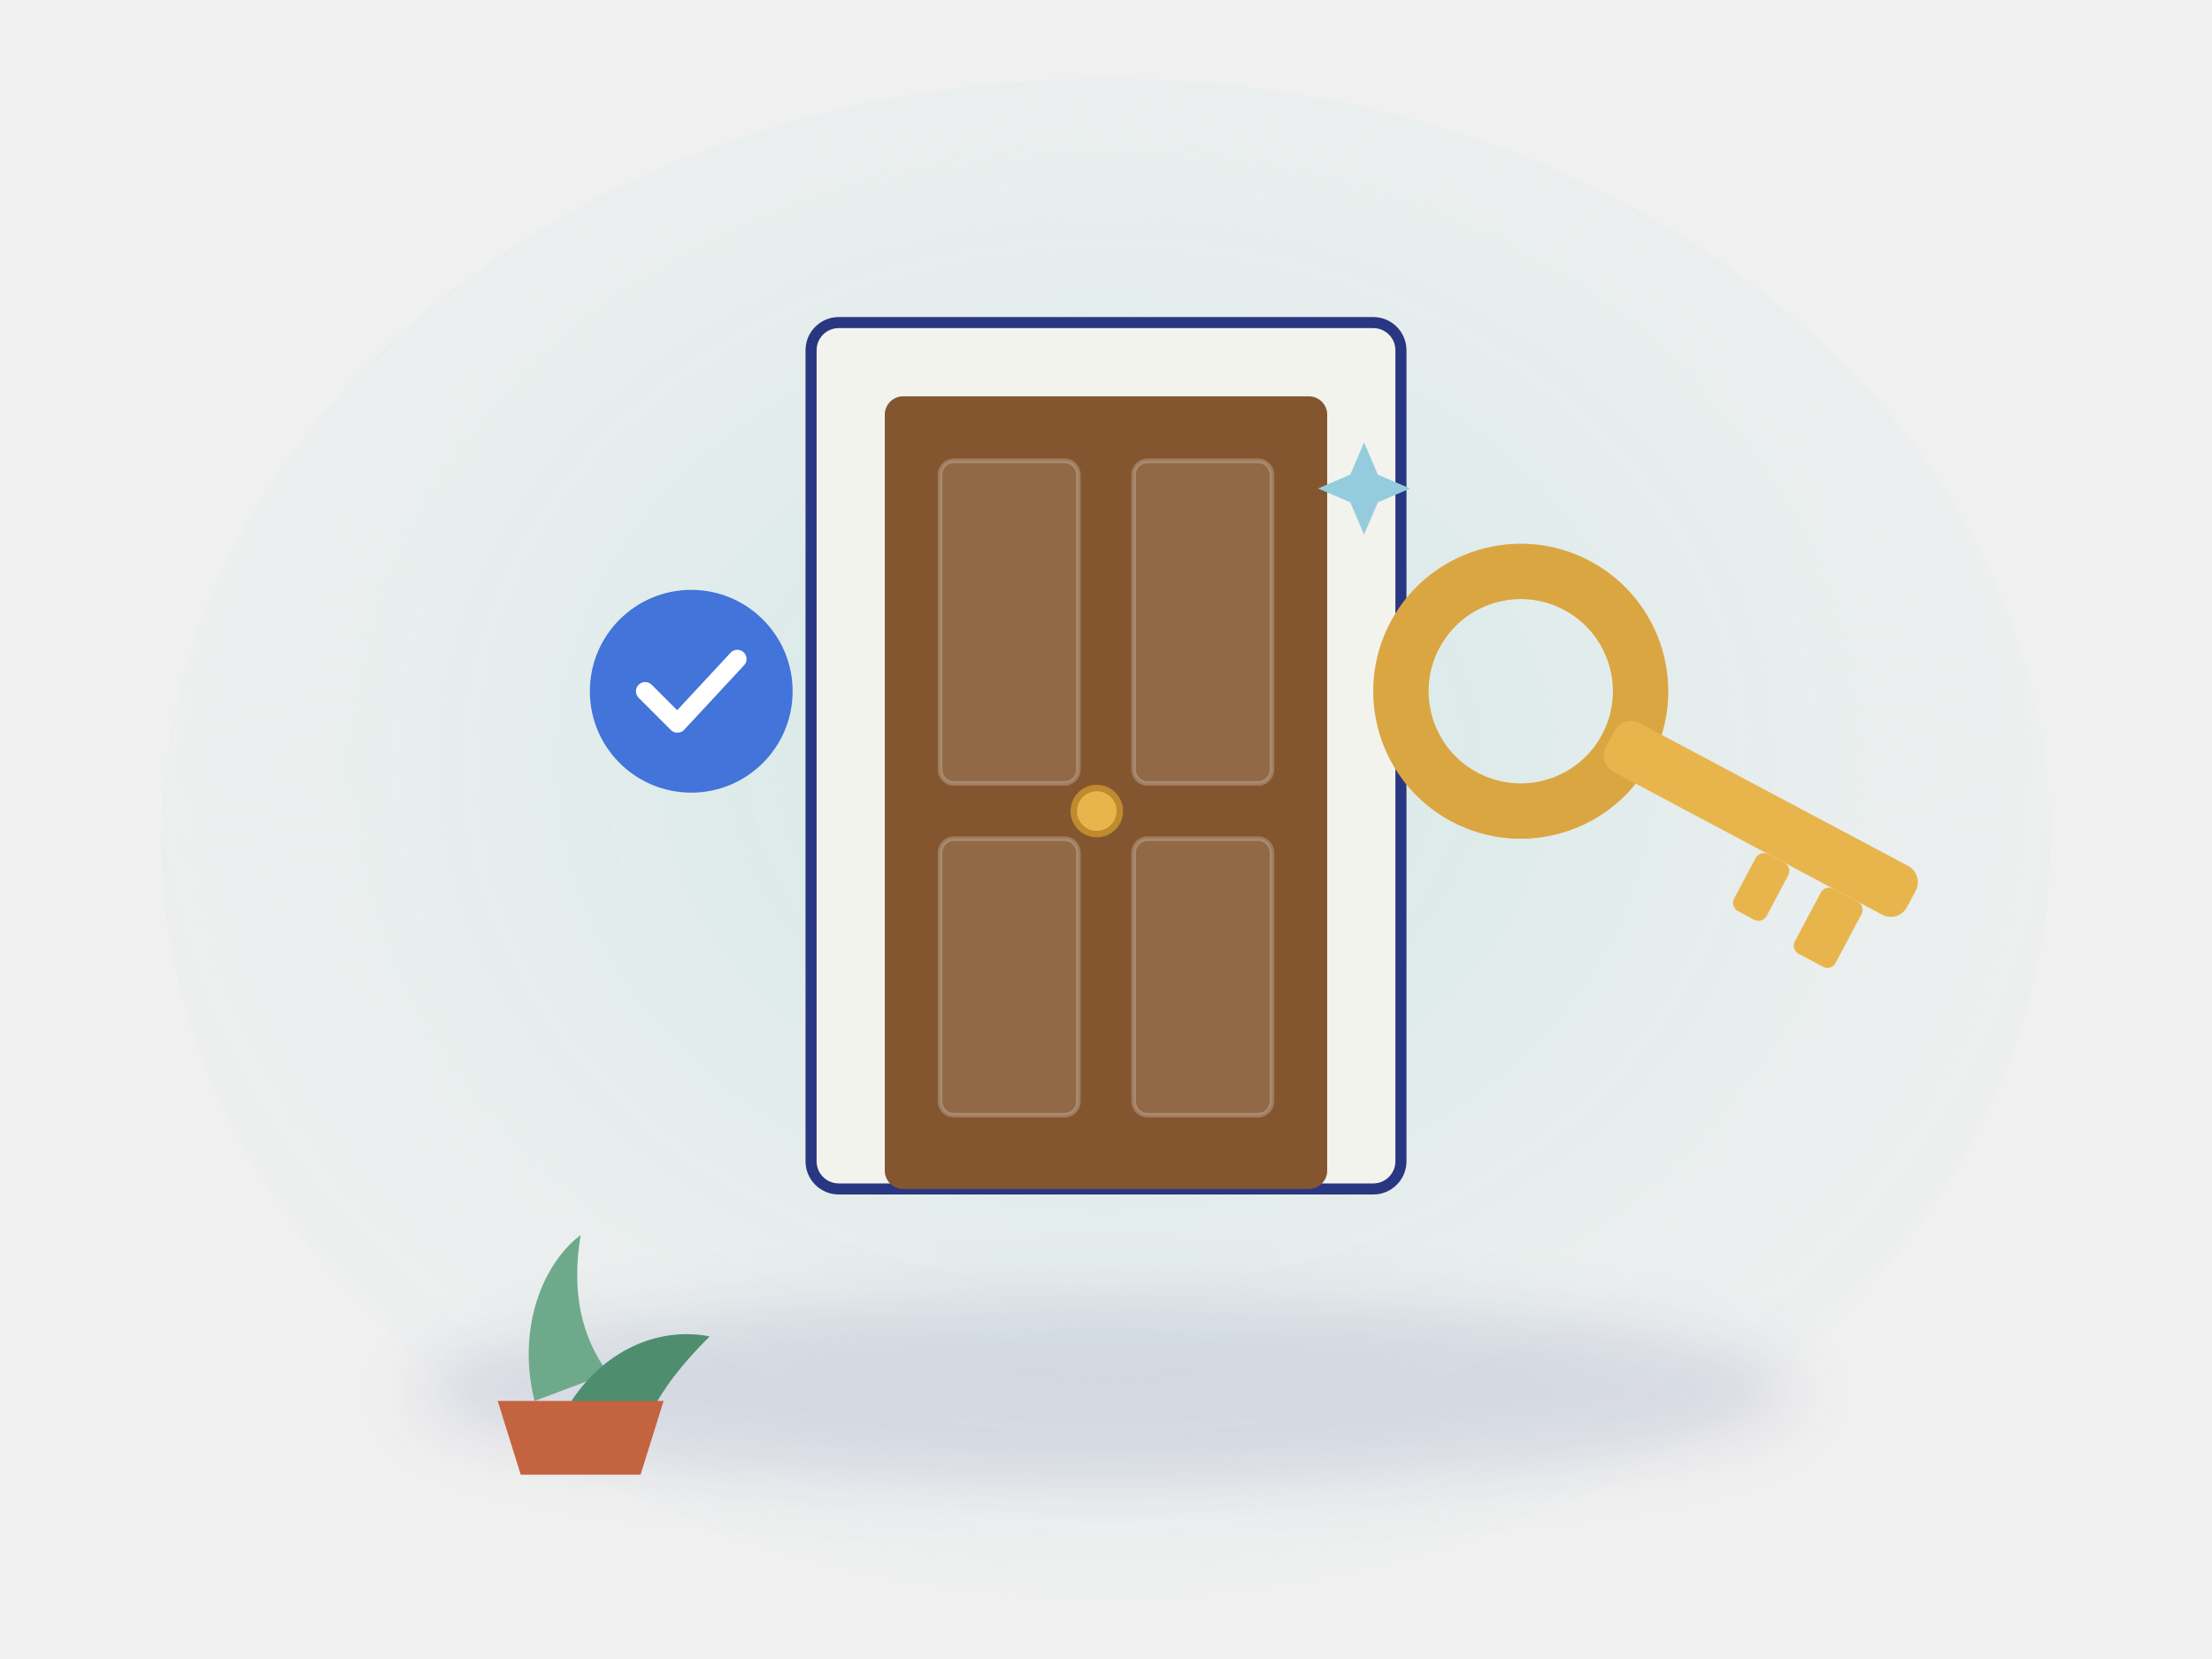
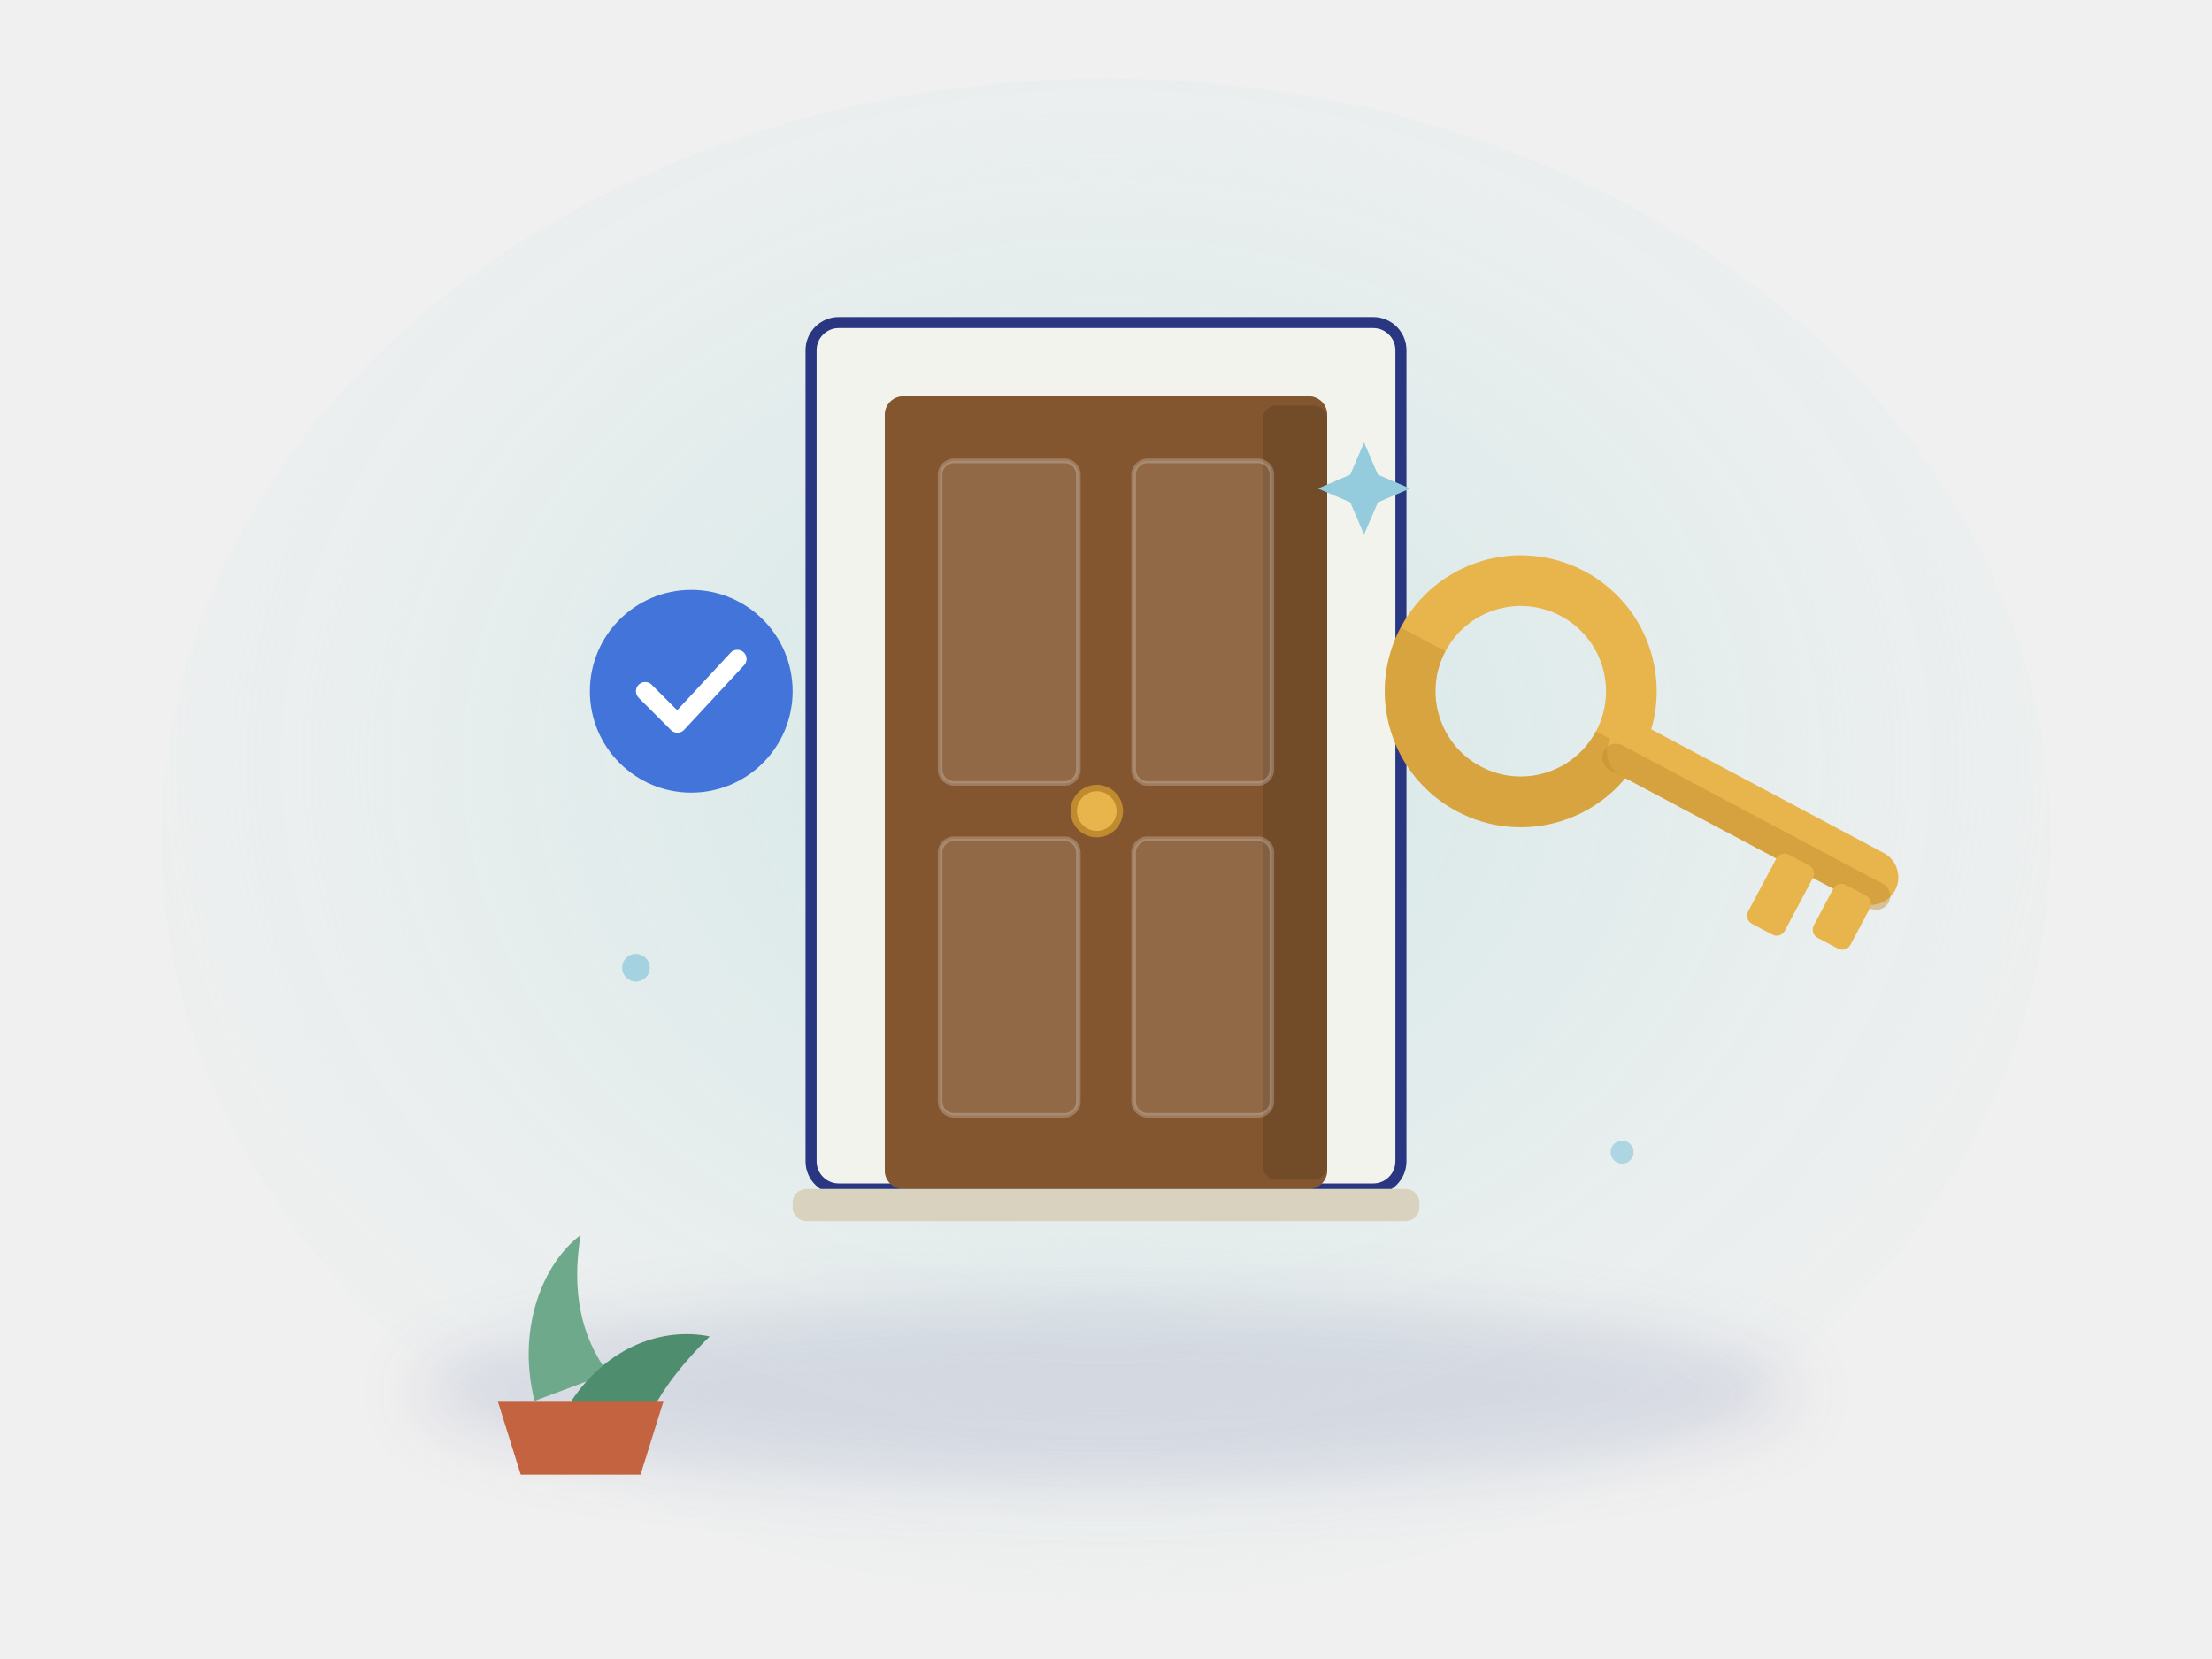
<svg xmlns="http://www.w3.org/2000/svg" viewBox="0 0 480 360" fill="none">
  <defs>
    <radialGradient id="jrcGlow" cx="0.5" cy="0.45" r="0.6">
      <stop offset="0" stop-color="#D0E7E6" stop-opacity="0.9" />
      <stop offset="0.65" stop-color="#D0E7E6" stop-opacity="0.22" />
      <stop offset="1" stop-color="#D0E7E6" stop-opacity="0" />
    </radialGradient>
    <filter id="jrcSoft" x="-40%" y="-40%" width="180%" height="180%">
      <feGaussianBlur stdDeviation="7" />
    </filter>
  </defs>
  <ellipse cx="240" cy="182" rx="205" ry="165" fill="url(#jrcGlow)" />
  <ellipse cx="240" cy="302" rx="150" ry="20" fill="#293681" opacity="0.12" filter="url(#jrcSoft)" />
  <rect x="176" y="70" width="128" height="188" rx="6" fill="#F3F3EE" stroke="#293681" stroke-width="2.4" />
  <rect x="192" y="86" width="96" height="172" rx="4" fill="#8A5A34" />
  <rect x="192" y="86" width="96" height="172" rx="4" fill="#7A4E28" fill-opacity="0.35" />
+   <rect x="274" y="88" width="14" height="168" rx="3" fill="#5E3D22" opacity="0.45" />
  <rect x="204" y="100" width="30" height="70" rx="3" fill="#F3F3EE" fill-opacity="0.12" stroke="#F3F3EE" stroke-opacity="0.25" />
  <rect x="246" y="100" width="30" height="70" rx="3" fill="#F3F3EE" fill-opacity="0.12" stroke="#F3F3EE" stroke-opacity="0.25" />
  <rect x="204" y="182" width="30" height="60" rx="3" fill="#F3F3EE" fill-opacity="0.12" stroke="#F3F3EE" stroke-opacity="0.25" />
  <rect x="246" y="182" width="30" height="60" rx="3" fill="#F3F3EE" fill-opacity="0.12" stroke="#F3F3EE" stroke-opacity="0.25" />
  <circle cx="238" cy="176" r="5" fill="#E8B54D" stroke="#C08A2E" stroke-width="1.4" />
+   <rect x="172" y="258" width="136" height="7" rx="3" fill="#D9D2BE" />
  <g transform="rotate(28 330 150)">
-     <circle cx="330" cy="150" r="26" fill="none" stroke="#E8B54D" stroke-width="12" />
-     <circle cx="330" cy="150" r="26" fill="none" stroke="#C08A2E" stroke-width="12" stroke-opacity="0.35" />
-     <rect x="352" y="144" width="74" height="12" rx="4" fill="#E8B54D" />
-     <rect x="408" y="156" width="10" height="16" rx="2" fill="#E8B54D" />
-     <rect x="392" y="156" width="8" height="14" rx="2" fill="#E8B54D" />
+     <circle cx="330" cy="150" r="24" fill="none" stroke="#E8B54D" stroke-width="11" />
+     <path d="M306 150a24 24 0 0 0 48 0" stroke="#C08A2E" stroke-width="11" fill="none" opacity="0.4" />
+     <rect x="352" y="144" width="70" height="12" rx="6" fill="#E8B54D" />
+     <rect x="352" y="150" width="70" height="6" rx="3" fill="#C08A2E" opacity="0.45" />
+     <rect x="396" y="154" width="9" height="17" rx="2" fill="#E8B54D" />
+     <rect x="410" y="154" width="9" height="13" rx="2" fill="#E8B54D" />
  </g>
  <circle cx="150" cy="150" r="22" fill="#4274D9" />
  <path d="M140 150l7 7 13-14" stroke="#FFFFFF" stroke-width="4" stroke-linecap="round" stroke-linejoin="round" />
  <path d="M296 96l3 7 7 3-7 3-3 7-3-7-7-3 7-3z" fill="#95CCDD" />
+   <circle cx="138" cy="210" r="3" fill="#95CCDD" opacity="0.8" />
+   <circle cx="352" cy="250" r="2.5" fill="#95CCDD" opacity="0.7" />
  <path d="M116 304c-4-16 2-30 10-36-2 12 0 22 6 30" fill="#6FA98C" />
  <path d="M124 304c8-12 20-16 30-14-8 8-14 16-16 26" fill="#4E8E6E" />
  <path d="M108 304h36l-5 16h-26z" fill="#C4633F" />
</svg>
